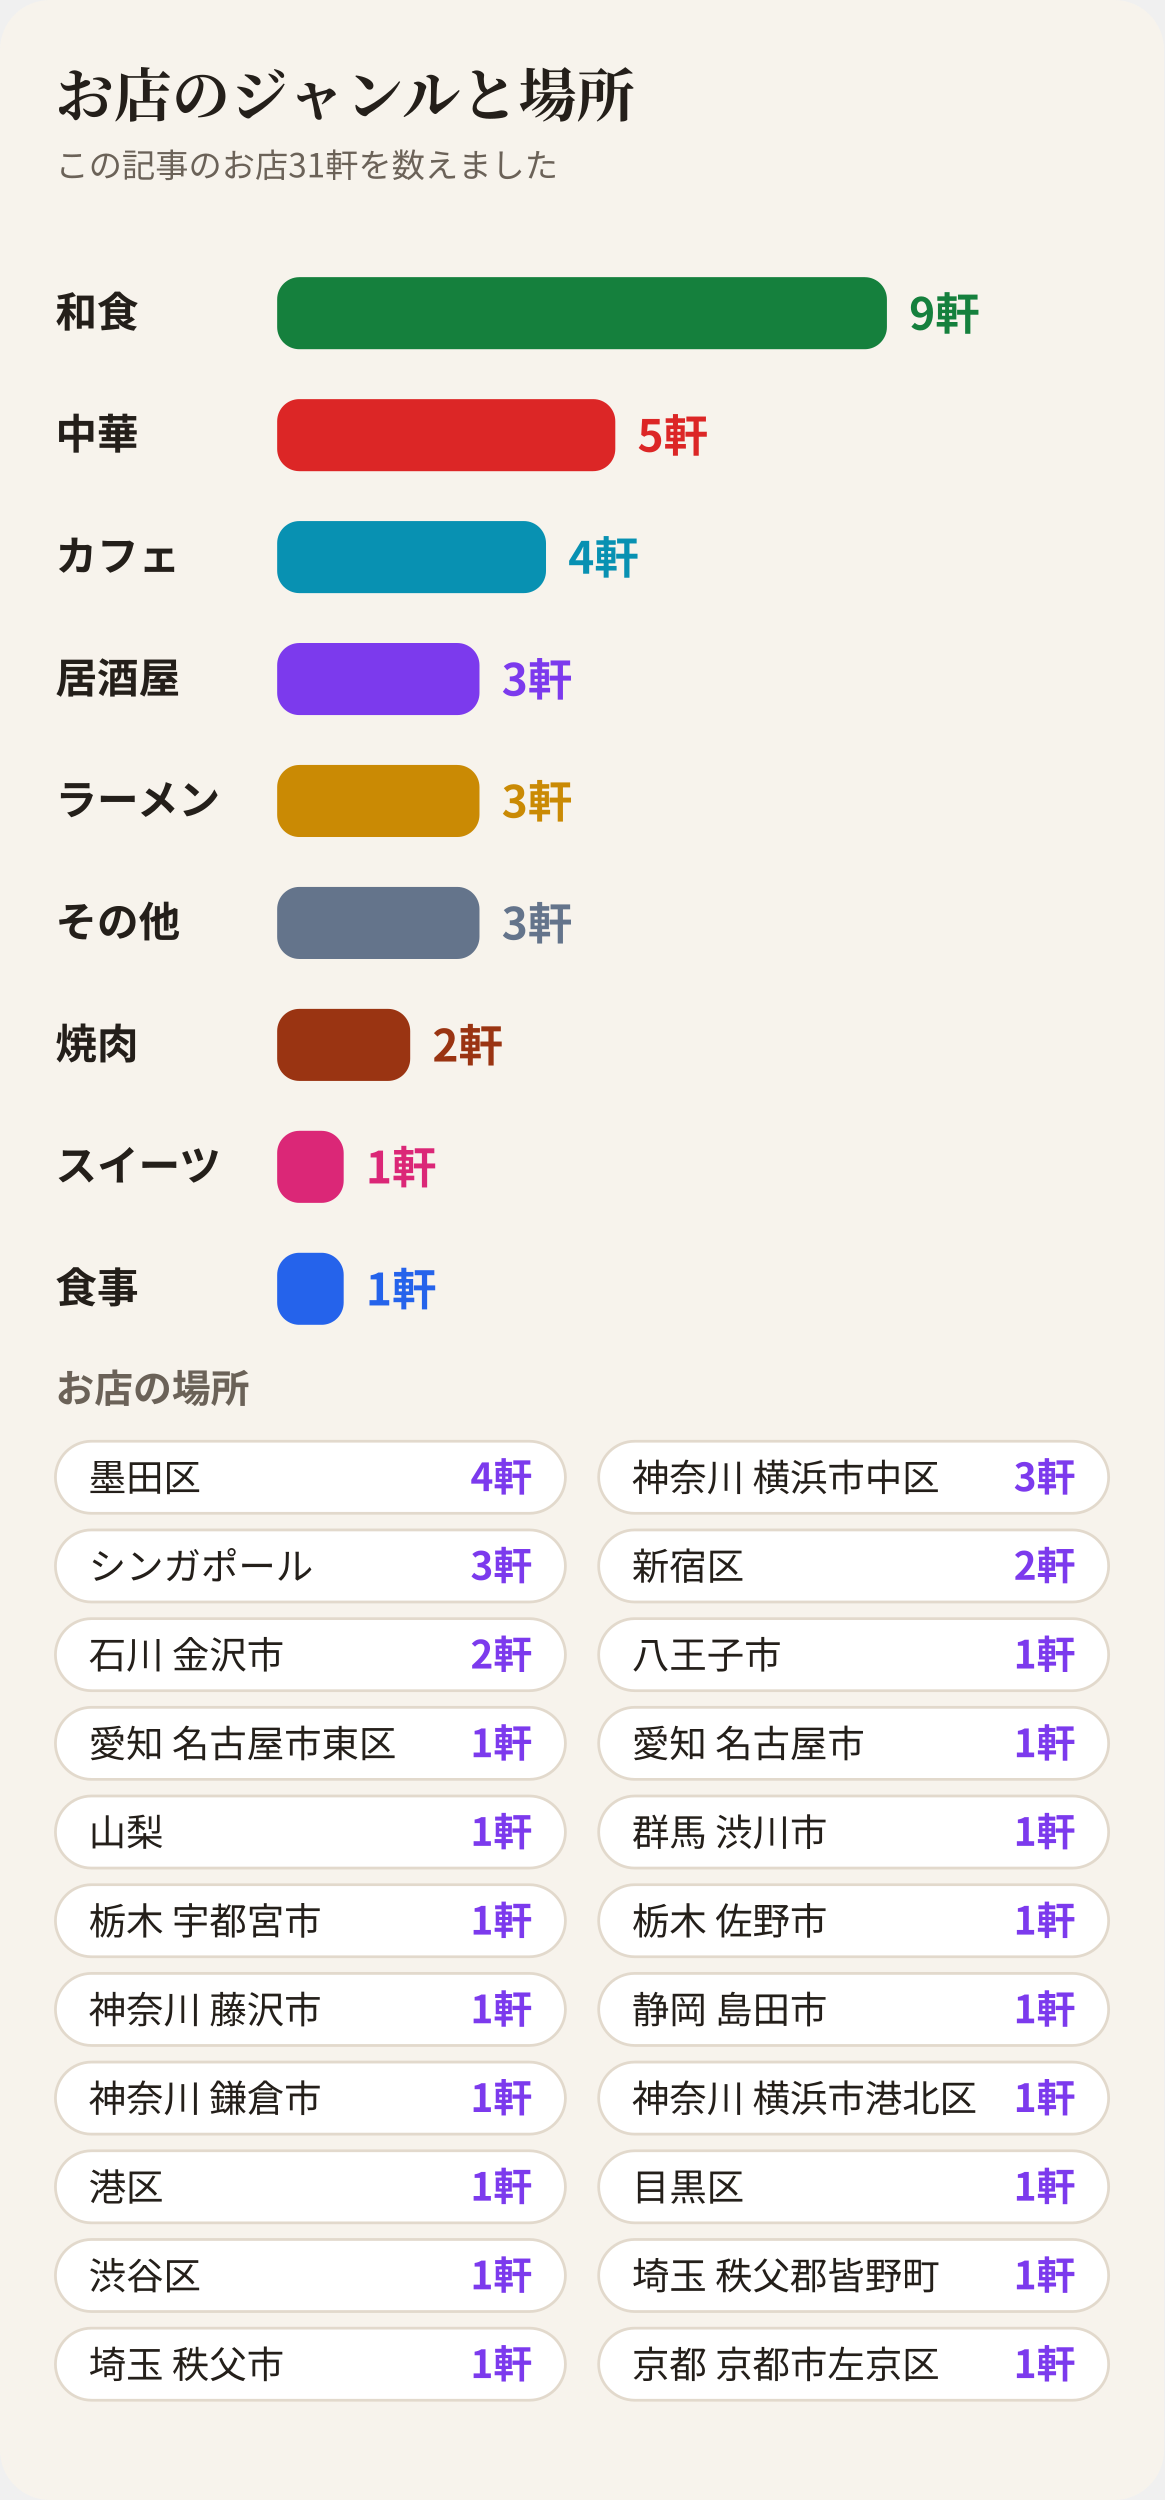
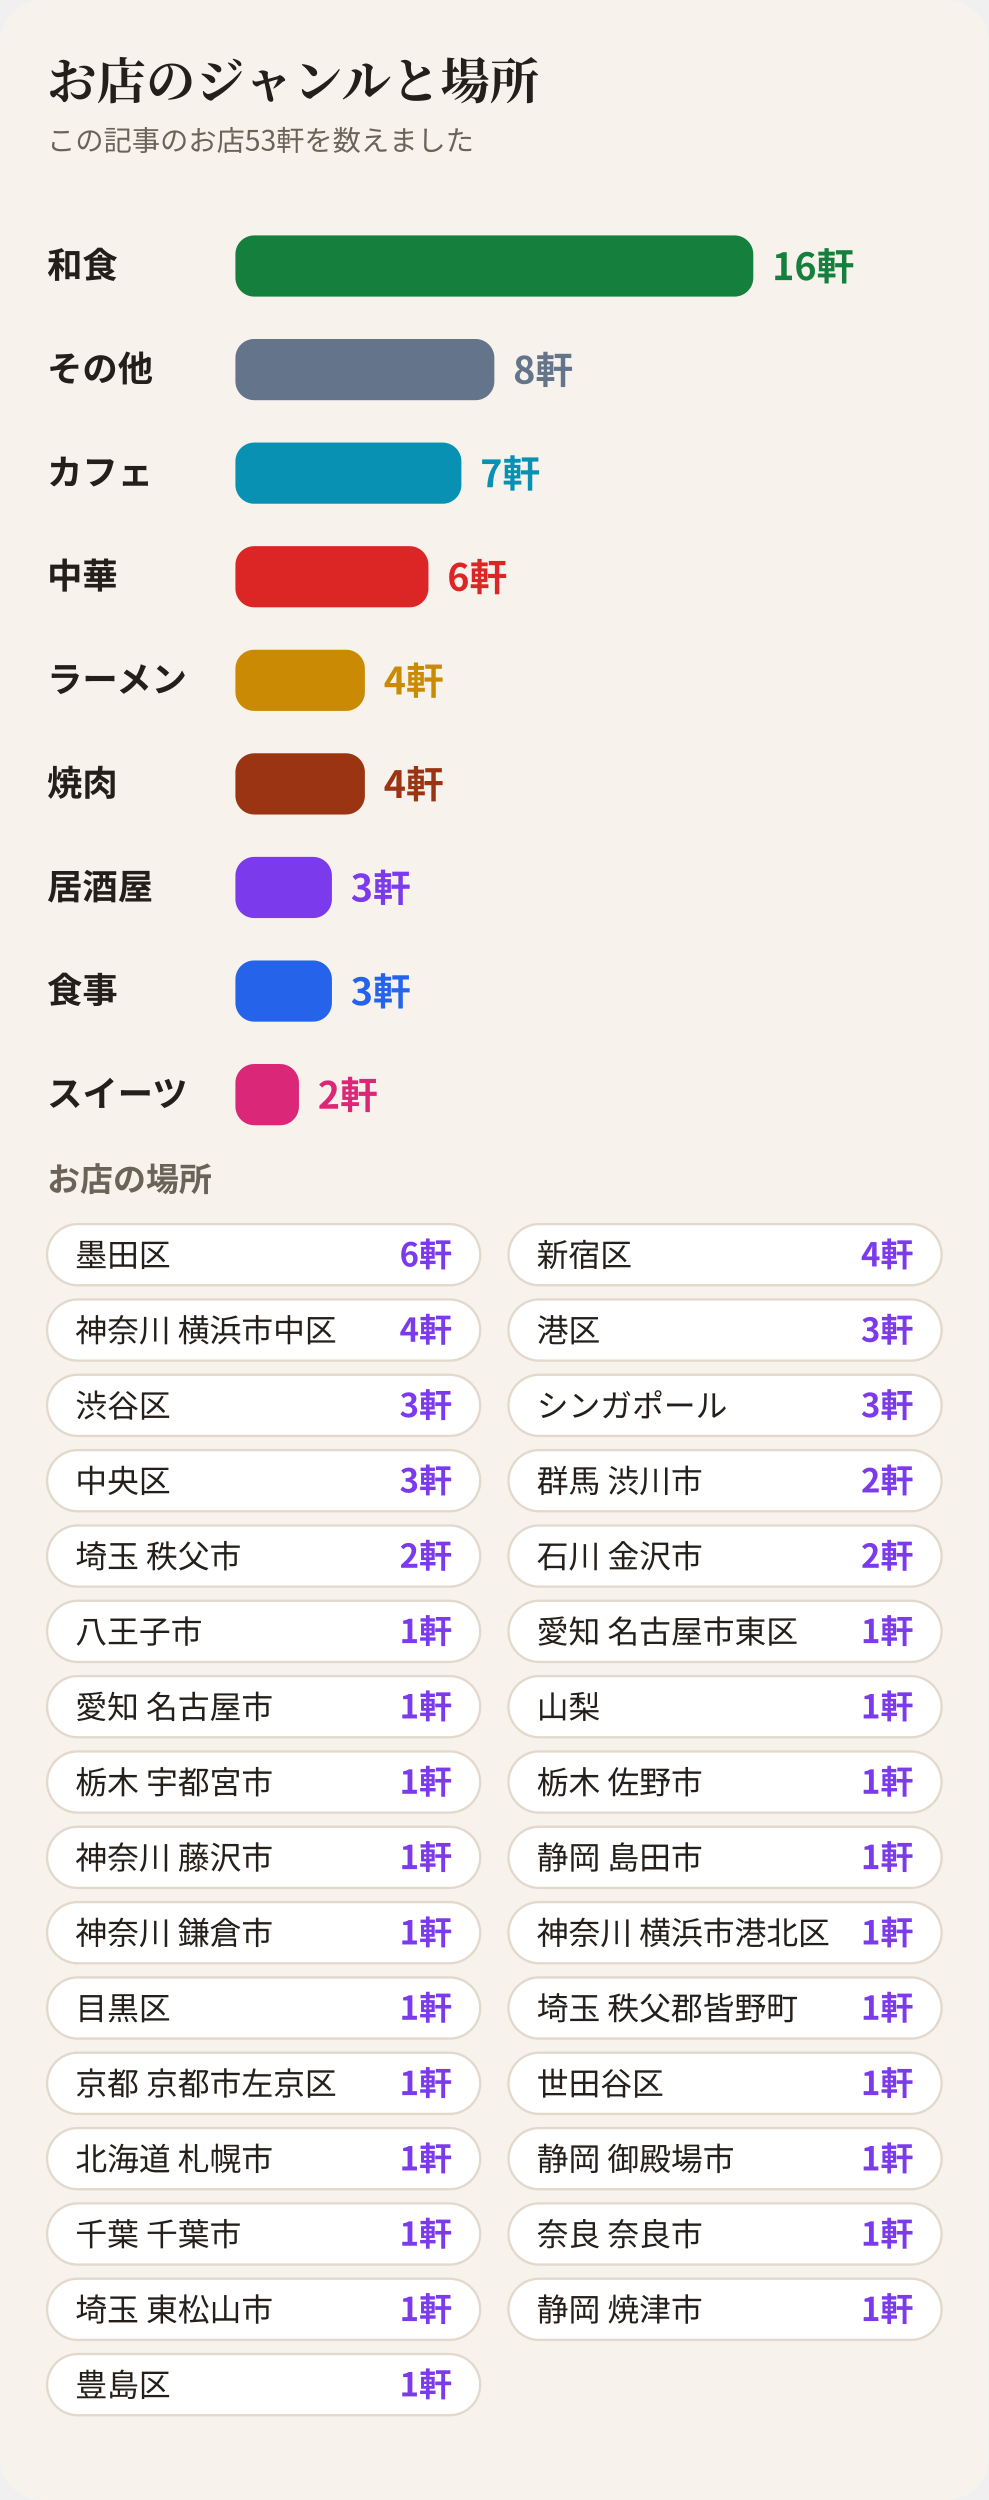
- <svg xmlns="http://www.w3.org/2000/svg" viewBox="0 0 420 902" width="420" height="902" font-family="'Hiragino Sans','Noto Sans CJK JP','Noto Sans JP',sans-serif">
-   <rect width="420" height="902" rx="18" fill="#F7F3EC" />
+ <svg xmlns="http://www.w3.org/2000/svg" viewBox="0 0 420 1062" width="420" height="1062" font-family="'Hiragino Sans','Noto Sans CJK JP','Noto Sans JP',sans-serif">
+   <rect width="420" height="1062" rx="18" fill="#F7F3EC" />
  <text x="20" y="42" font-size="21" font-weight="800" fill="#241F1A" font-family="'Hiragino Mincho ProN','Noto Serif CJK JP','Noto Serif JP',serif">お店のジャンルと場所</text>
-   <text x="20" y="64" font-size="12" fill="#6B6258">この記事のお店31軒を数えました</text>
+   <text x="20" y="64" font-size="12" fill="#6B6258">この記事のお店53軒を数えました</text>
  <text x="20" y="118" font-size="15" font-weight="700" fill="#241F1A">和食</text>
  <rect x="100" y="100" width="220" height="26" rx="8" fill="#15803d" />
-   <text x="328" y="119" font-size="16" font-weight="800" fill="#15803d">9軒</text>
-   <text x="20" y="162" font-size="15" font-weight="700" fill="#241F1A">中華</text>
-   <rect x="100" y="144" width="122" height="26" rx="8" fill="#dc2626" />
-   <text x="230" y="163" font-size="16" font-weight="800" fill="#dc2626">5軒</text>
+   <text x="328" y="119" font-size="16" font-weight="800" fill="#15803d">16軒</text>
+   <text x="20" y="162" font-size="15" font-weight="700" fill="#241F1A">その他</text>
+   <rect x="100" y="144" width="110" height="26" rx="8" fill="#64748b" />
+   <text x="218" y="163" font-size="16" font-weight="800" fill="#64748b">8軒</text>
  <text x="20" y="206" font-size="15" font-weight="700" fill="#241F1A">カフェ</text>
-   <rect x="100" y="188" width="97" height="26" rx="8" fill="#0891b2" />
-   <text x="205" y="207" font-size="16" font-weight="800" fill="#0891b2">4軒</text>
-   <text x="20" y="250" font-size="15" font-weight="700" fill="#241F1A">居酒屋</text>
-   <rect x="100" y="232" width="73" height="26" rx="8" fill="#7c3aed" />
-   <text x="181" y="251" font-size="16" font-weight="800" fill="#7c3aed">3軒</text>
+   <rect x="100" y="188" width="96" height="26" rx="8" fill="#0891b2" />
+   <text x="204" y="207" font-size="16" font-weight="800" fill="#0891b2">7軒</text>
+   <text x="20" y="250" font-size="15" font-weight="700" fill="#241F1A">中華</text>
+   <rect x="100" y="232" width="82" height="26" rx="8" fill="#dc2626" />
+   <text x="190" y="251" font-size="16" font-weight="800" fill="#dc2626">6軒</text>
  <text x="20" y="294" font-size="15" font-weight="700" fill="#241F1A">ラーメン</text>
-   <rect x="100" y="276" width="73" height="26" rx="8" fill="#ca8a04" />
-   <text x="181" y="295" font-size="16" font-weight="800" fill="#ca8a04">3軒</text>
-   <text x="20" y="338" font-size="15" font-weight="700" fill="#241F1A">その他</text>
-   <rect x="100" y="320" width="73" height="26" rx="8" fill="#64748b" />
-   <text x="181" y="339" font-size="16" font-weight="800" fill="#64748b">3軒</text>
-   <text x="20" y="382" font-size="15" font-weight="700" fill="#241F1A">焼肉</text>
-   <rect x="100" y="364" width="48" height="26" rx="8" fill="#9a3412" />
-   <text x="156" y="383" font-size="16" font-weight="800" fill="#9a3412">2軒</text>
-   <text x="20" y="426" font-size="15" font-weight="700" fill="#241F1A">スイーツ</text>
-   <rect x="100" y="408" width="24" height="26" rx="8" fill="#db2777" />
-   <text x="132" y="427" font-size="16" font-weight="800" fill="#db2777">1軒</text>
-   <text x="20" y="470" font-size="15" font-weight="700" fill="#241F1A">食事</text>
-   <rect x="100" y="452" width="24" height="26" rx="8" fill="#2563eb" />
-   <text x="132" y="471" font-size="16" font-weight="800" fill="#2563eb">1軒</text>
+   <rect x="100" y="276" width="55" height="26" rx="8" fill="#ca8a04" />
+   <text x="163" y="295" font-size="16" font-weight="800" fill="#ca8a04">4軒</text>
+   <text x="20" y="338" font-size="15" font-weight="700" fill="#241F1A">焼肉</text>
+   <rect x="100" y="320" width="55" height="26" rx="8" fill="#9a3412" />
+   <text x="163" y="339" font-size="16" font-weight="800" fill="#9a3412">4軒</text>
+   <text x="20" y="382" font-size="15" font-weight="700" fill="#241F1A">居酒屋</text>
+   <rect x="100" y="364" width="41" height="26" rx="8" fill="#7c3aed" />
+   <text x="149" y="383" font-size="16" font-weight="800" fill="#7c3aed">3軒</text>
+   <text x="20" y="426" font-size="15" font-weight="700" fill="#241F1A">食事</text>
+   <rect x="100" y="408" width="41" height="26" rx="8" fill="#2563eb" />
+   <text x="149" y="427" font-size="16" font-weight="800" fill="#2563eb">3軒</text>
+   <text x="20" y="470" font-size="15" font-weight="700" fill="#241F1A">スイーツ</text>
+   <rect x="100" y="452" width="27" height="26" rx="8" fill="#db2777" />
+   <text x="135" y="471" font-size="16" font-weight="800" fill="#db2777">2軒</text>
  <text x="20" y="506" font-size="14" font-weight="700" fill="#6B6258">お店の場所</text>
  <rect x="20" y="520" width="184" height="26" rx="13" fill="#fff" stroke="#E2D9CC" />
  <text x="32" y="538" font-size="13.5" fill="#241F1A">墨田区</text>
-   <text x="192" y="538" font-size="14" font-weight="800" text-anchor="end" fill="#7c3aed">4軒</text>
+   <text x="192" y="538" font-size="14" font-weight="800" text-anchor="end" fill="#7c3aed">6軒</text>
  <rect x="216" y="520" width="184" height="26" rx="13" fill="#fff" stroke="#E2D9CC" />
-   <text x="228" y="538" font-size="13.5" fill="#241F1A">神奈川 横浜市中区</text>
-   <text x="388" y="538" font-size="14" font-weight="800" text-anchor="end" fill="#7c3aed">3軒</text>
+   <text x="228" y="538" font-size="13.5" fill="#241F1A">新宿区</text>
+   <text x="388" y="538" font-size="14" font-weight="800" text-anchor="end" fill="#7c3aed">4軒</text>
  <rect x="20" y="552" width="184" height="26" rx="13" fill="#fff" stroke="#E2D9CC" />
-   <text x="32" y="570" font-size="13.5" fill="#241F1A">シンガポール</text>
-   <text x="192" y="570" font-size="14" font-weight="800" text-anchor="end" fill="#7c3aed">3軒</text>
+   <text x="32" y="570" font-size="13.5" fill="#241F1A">神奈川 横浜市中区</text>
+   <text x="192" y="570" font-size="14" font-weight="800" text-anchor="end" fill="#7c3aed">4軒</text>
  <rect x="216" y="552" width="184" height="26" rx="13" fill="#fff" stroke="#E2D9CC" />
-   <text x="228" y="570" font-size="13.5" fill="#241F1A">新宿区</text>
-   <text x="388" y="570" font-size="14" font-weight="800" text-anchor="end" fill="#7c3aed">2軒</text>
+   <text x="228" y="570" font-size="13.5" fill="#241F1A">港区</text>
+   <text x="388" y="570" font-size="14" font-weight="800" text-anchor="end" fill="#7c3aed">3軒</text>
  <rect x="20" y="584" width="184" height="26" rx="13" fill="#fff" stroke="#E2D9CC" />
-   <text x="32" y="602" font-size="13.5" fill="#241F1A">石川 金沢市</text>
-   <text x="192" y="602" font-size="14" font-weight="800" text-anchor="end" fill="#7c3aed">2軒</text>
+   <text x="32" y="602" font-size="13.5" fill="#241F1A">渋谷区</text>
+   <text x="192" y="602" font-size="14" font-weight="800" text-anchor="end" fill="#7c3aed">3軒</text>
  <rect x="216" y="584" width="184" height="26" rx="13" fill="#fff" stroke="#E2D9CC" />
-   <text x="228" y="602" font-size="13.5" fill="#241F1A">八王子市</text>
-   <text x="388" y="602" font-size="14" font-weight="800" text-anchor="end" fill="#7c3aed">1軒</text>
+   <text x="228" y="602" font-size="13.5" fill="#241F1A">シンガポール</text>
+   <text x="388" y="602" font-size="14" font-weight="800" text-anchor="end" fill="#7c3aed">3軒</text>
  <rect x="20" y="616" width="184" height="26" rx="13" fill="#fff" stroke="#E2D9CC" />
-   <text x="32" y="634" font-size="13.5" fill="#241F1A">愛知 名古屋市東区</text>
-   <text x="192" y="634" font-size="14" font-weight="800" text-anchor="end" fill="#7c3aed">1軒</text>
+   <text x="32" y="634" font-size="13.5" fill="#241F1A">中央区</text>
+   <text x="192" y="634" font-size="14" font-weight="800" text-anchor="end" fill="#7c3aed">3軒</text>
  <rect x="216" y="616" width="184" height="26" rx="13" fill="#fff" stroke="#E2D9CC" />
-   <text x="228" y="634" font-size="13.5" fill="#241F1A">愛知 名古屋市</text>
-   <text x="388" y="634" font-size="14" font-weight="800" text-anchor="end" fill="#7c3aed">1軒</text>
+   <text x="228" y="634" font-size="13.5" fill="#241F1A">群馬 渋川市</text>
+   <text x="388" y="634" font-size="14" font-weight="800" text-anchor="end" fill="#7c3aed">2軒</text>
  <rect x="20" y="648" width="184" height="26" rx="13" fill="#fff" stroke="#E2D9CC" />
-   <text x="32" y="666" font-size="13.5" fill="#241F1A">山梨</text>
-   <text x="192" y="666" font-size="14" font-weight="800" text-anchor="end" fill="#7c3aed">1軒</text>
+   <text x="32" y="666" font-size="13.5" fill="#241F1A">埼玉 秩父市</text>
+   <text x="192" y="666" font-size="14" font-weight="800" text-anchor="end" fill="#7c3aed">2軒</text>
  <rect x="216" y="648" width="184" height="26" rx="13" fill="#fff" stroke="#E2D9CC" />
-   <text x="228" y="666" font-size="13.5" fill="#241F1A">群馬 渋川市</text>
-   <text x="388" y="666" font-size="14" font-weight="800" text-anchor="end" fill="#7c3aed">1軒</text>
+   <text x="228" y="666" font-size="13.5" fill="#241F1A">石川 金沢市</text>
+   <text x="388" y="666" font-size="14" font-weight="800" text-anchor="end" fill="#7c3aed">2軒</text>
  <rect x="20" y="680" width="184" height="26" rx="13" fill="#fff" stroke="#E2D9CC" />
-   <text x="32" y="698" font-size="13.5" fill="#241F1A">栃木 宇都宮市</text>
+   <text x="32" y="698" font-size="13.5" fill="#241F1A">八王子市</text>
  <text x="192" y="698" font-size="14" font-weight="800" text-anchor="end" fill="#7c3aed">1軒</text>
  <rect x="216" y="680" width="184" height="26" rx="13" fill="#fff" stroke="#E2D9CC" />
-   <text x="228" y="698" font-size="13.5" fill="#241F1A">栃木 佐野市</text>
+   <text x="228" y="698" font-size="13.5" fill="#241F1A">愛知 名古屋市東区</text>
  <text x="388" y="698" font-size="14" font-weight="800" text-anchor="end" fill="#7c3aed">1軒</text>
  <rect x="20" y="712" width="184" height="26" rx="13" fill="#fff" stroke="#E2D9CC" />
-   <text x="32" y="730" font-size="13.5" fill="#241F1A">神奈川 藤沢市</text>
+   <text x="32" y="730" font-size="13.5" fill="#241F1A">愛知 名古屋市</text>
  <text x="192" y="730" font-size="14" font-weight="800" text-anchor="end" fill="#7c3aed">1軒</text>
  <rect x="216" y="712" width="184" height="26" rx="13" fill="#fff" stroke="#E2D9CC" />
-   <text x="228" y="730" font-size="13.5" fill="#241F1A">静岡 島田市</text>
+   <text x="228" y="730" font-size="13.5" fill="#241F1A">山梨</text>
  <text x="388" y="730" font-size="14" font-weight="800" text-anchor="end" fill="#7c3aed">1軒</text>
  <rect x="20" y="744" width="184" height="26" rx="13" fill="#fff" stroke="#E2D9CC" />
-   <text x="32" y="762" font-size="13.5" fill="#241F1A">神奈川 鎌倉市</text>
+   <text x="32" y="762" font-size="13.5" fill="#241F1A">栃木 宇都宮市</text>
  <text x="192" y="762" font-size="14" font-weight="800" text-anchor="end" fill="#7c3aed">1軒</text>
  <rect x="216" y="744" width="184" height="26" rx="13" fill="#fff" stroke="#E2D9CC" />
-   <text x="228" y="762" font-size="13.5" fill="#241F1A">神奈川 横浜市港北区</text>
+   <text x="228" y="762" font-size="13.5" fill="#241F1A">栃木 佐野市</text>
  <text x="388" y="762" font-size="14" font-weight="800" text-anchor="end" fill="#7c3aed">1軒</text>
  <rect x="20" y="776" width="184" height="26" rx="13" fill="#fff" stroke="#E2D9CC" />
-   <text x="32" y="794" font-size="13.5" fill="#241F1A">港区</text>
+   <text x="32" y="794" font-size="13.5" fill="#241F1A">神奈川 藤沢市</text>
  <text x="192" y="794" font-size="14" font-weight="800" text-anchor="end" fill="#7c3aed">1軒</text>
  <rect x="216" y="776" width="184" height="26" rx="13" fill="#fff" stroke="#E2D9CC" />
-   <text x="228" y="794" font-size="13.5" fill="#241F1A">目黒区</text>
+   <text x="228" y="794" font-size="13.5" fill="#241F1A">静岡 島田市</text>
  <text x="388" y="794" font-size="14" font-weight="800" text-anchor="end" fill="#7c3aed">1軒</text>
  <rect x="20" y="808" width="184" height="26" rx="13" fill="#fff" stroke="#E2D9CC" />
-   <text x="32" y="826" font-size="13.5" fill="#241F1A">渋谷区</text>
+   <text x="32" y="826" font-size="13.5" fill="#241F1A">神奈川 鎌倉市</text>
  <text x="192" y="826" font-size="14" font-weight="800" text-anchor="end" fill="#7c3aed">1軒</text>
  <rect x="216" y="808" width="184" height="26" rx="13" fill="#fff" stroke="#E2D9CC" />
-   <text x="228" y="826" font-size="13.5" fill="#241F1A">埼玉 秩父郡皆野町</text>
+   <text x="228" y="826" font-size="13.5" fill="#241F1A">神奈川 横浜市港北区</text>
  <text x="388" y="826" font-size="14" font-weight="800" text-anchor="end" fill="#7c3aed">1軒</text>
  <rect x="20" y="840" width="184" height="26" rx="13" fill="#fff" stroke="#E2D9CC" />
-   <text x="32" y="858" font-size="13.5" fill="#241F1A">埼玉 秩父市</text>
+   <text x="32" y="858" font-size="13.5" fill="#241F1A">目黒区</text>
  <text x="192" y="858" font-size="14" font-weight="800" text-anchor="end" fill="#7c3aed">1軒</text>
  <rect x="216" y="840" width="184" height="26" rx="13" fill="#fff" stroke="#E2D9CC" />
-   <text x="228" y="858" font-size="13.5" fill="#241F1A">京都 京都市左京区</text>
+   <text x="228" y="858" font-size="13.5" fill="#241F1A">埼玉 秩父郡皆野町</text>
  <text x="388" y="858" font-size="14" font-weight="800" text-anchor="end" fill="#7c3aed">1軒</text>
+   <rect x="20" y="872" width="184" height="26" rx="13" fill="#fff" stroke="#E2D9CC" />
+   <text x="32" y="890" font-size="13.5" fill="#241F1A">京都 京都市左京区</text>
+   <text x="192" y="890" font-size="14" font-weight="800" text-anchor="end" fill="#7c3aed">1軒</text>
+   <rect x="216" y="872" width="184" height="26" rx="13" fill="#fff" stroke="#E2D9CC" />
+   <text x="228" y="890" font-size="13.5" fill="#241F1A">世田谷区</text>
+   <text x="388" y="890" font-size="14" font-weight="800" text-anchor="end" fill="#7c3aed">1軒</text>
+   <rect x="20" y="904" width="184" height="26" rx="13" fill="#fff" stroke="#E2D9CC" />
+   <text x="32" y="922" font-size="13.5" fill="#241F1A">北海道 札幌市</text>
+   <text x="192" y="922" font-size="14" font-weight="800" text-anchor="end" fill="#7c3aed">1軒</text>
+   <rect x="216" y="904" width="184" height="26" rx="13" fill="#fff" stroke="#E2D9CC" />
+   <text x="228" y="922" font-size="13.5" fill="#241F1A">静岡 御殿場市</text>
+   <text x="388" y="922" font-size="14" font-weight="800" text-anchor="end" fill="#7c3aed">1軒</text>
+   <rect x="20" y="936" width="184" height="26" rx="13" fill="#fff" stroke="#E2D9CC" />
+   <text x="32" y="954" font-size="13.5" fill="#241F1A">千葉 千葉市</text>
+   <text x="192" y="954" font-size="14" font-weight="800" text-anchor="end" fill="#7c3aed">1軒</text>
+   <rect x="216" y="936" width="184" height="26" rx="13" fill="#fff" stroke="#E2D9CC" />
+   <text x="228" y="954" font-size="13.5" fill="#241F1A">奈良 奈良市</text>
+   <text x="388" y="954" font-size="14" font-weight="800" text-anchor="end" fill="#7c3aed">1軒</text>
+   <rect x="20" y="968" width="184" height="26" rx="13" fill="#fff" stroke="#E2D9CC" />
+   <text x="32" y="986" font-size="13.5" fill="#241F1A">埼玉 東松山市</text>
+   <text x="192" y="986" font-size="14" font-weight="800" text-anchor="end" fill="#7c3aed">1軒</text>
+   <rect x="216" y="968" width="184" height="26" rx="13" fill="#fff" stroke="#E2D9CC" />
+   <text x="228" y="986" font-size="13.5" fill="#241F1A">静岡 焼津市</text>
+   <text x="388" y="986" font-size="14" font-weight="800" text-anchor="end" fill="#7c3aed">1軒</text>
+   <rect x="20" y="1000" width="184" height="26" rx="13" fill="#fff" stroke="#E2D9CC" />
+   <text x="32" y="1018" font-size="13.5" fill="#241F1A">豊島区</text>
+   <text x="192" y="1018" font-size="14" font-weight="800" text-anchor="end" fill="#7c3aed">1軒</text>
</svg>
